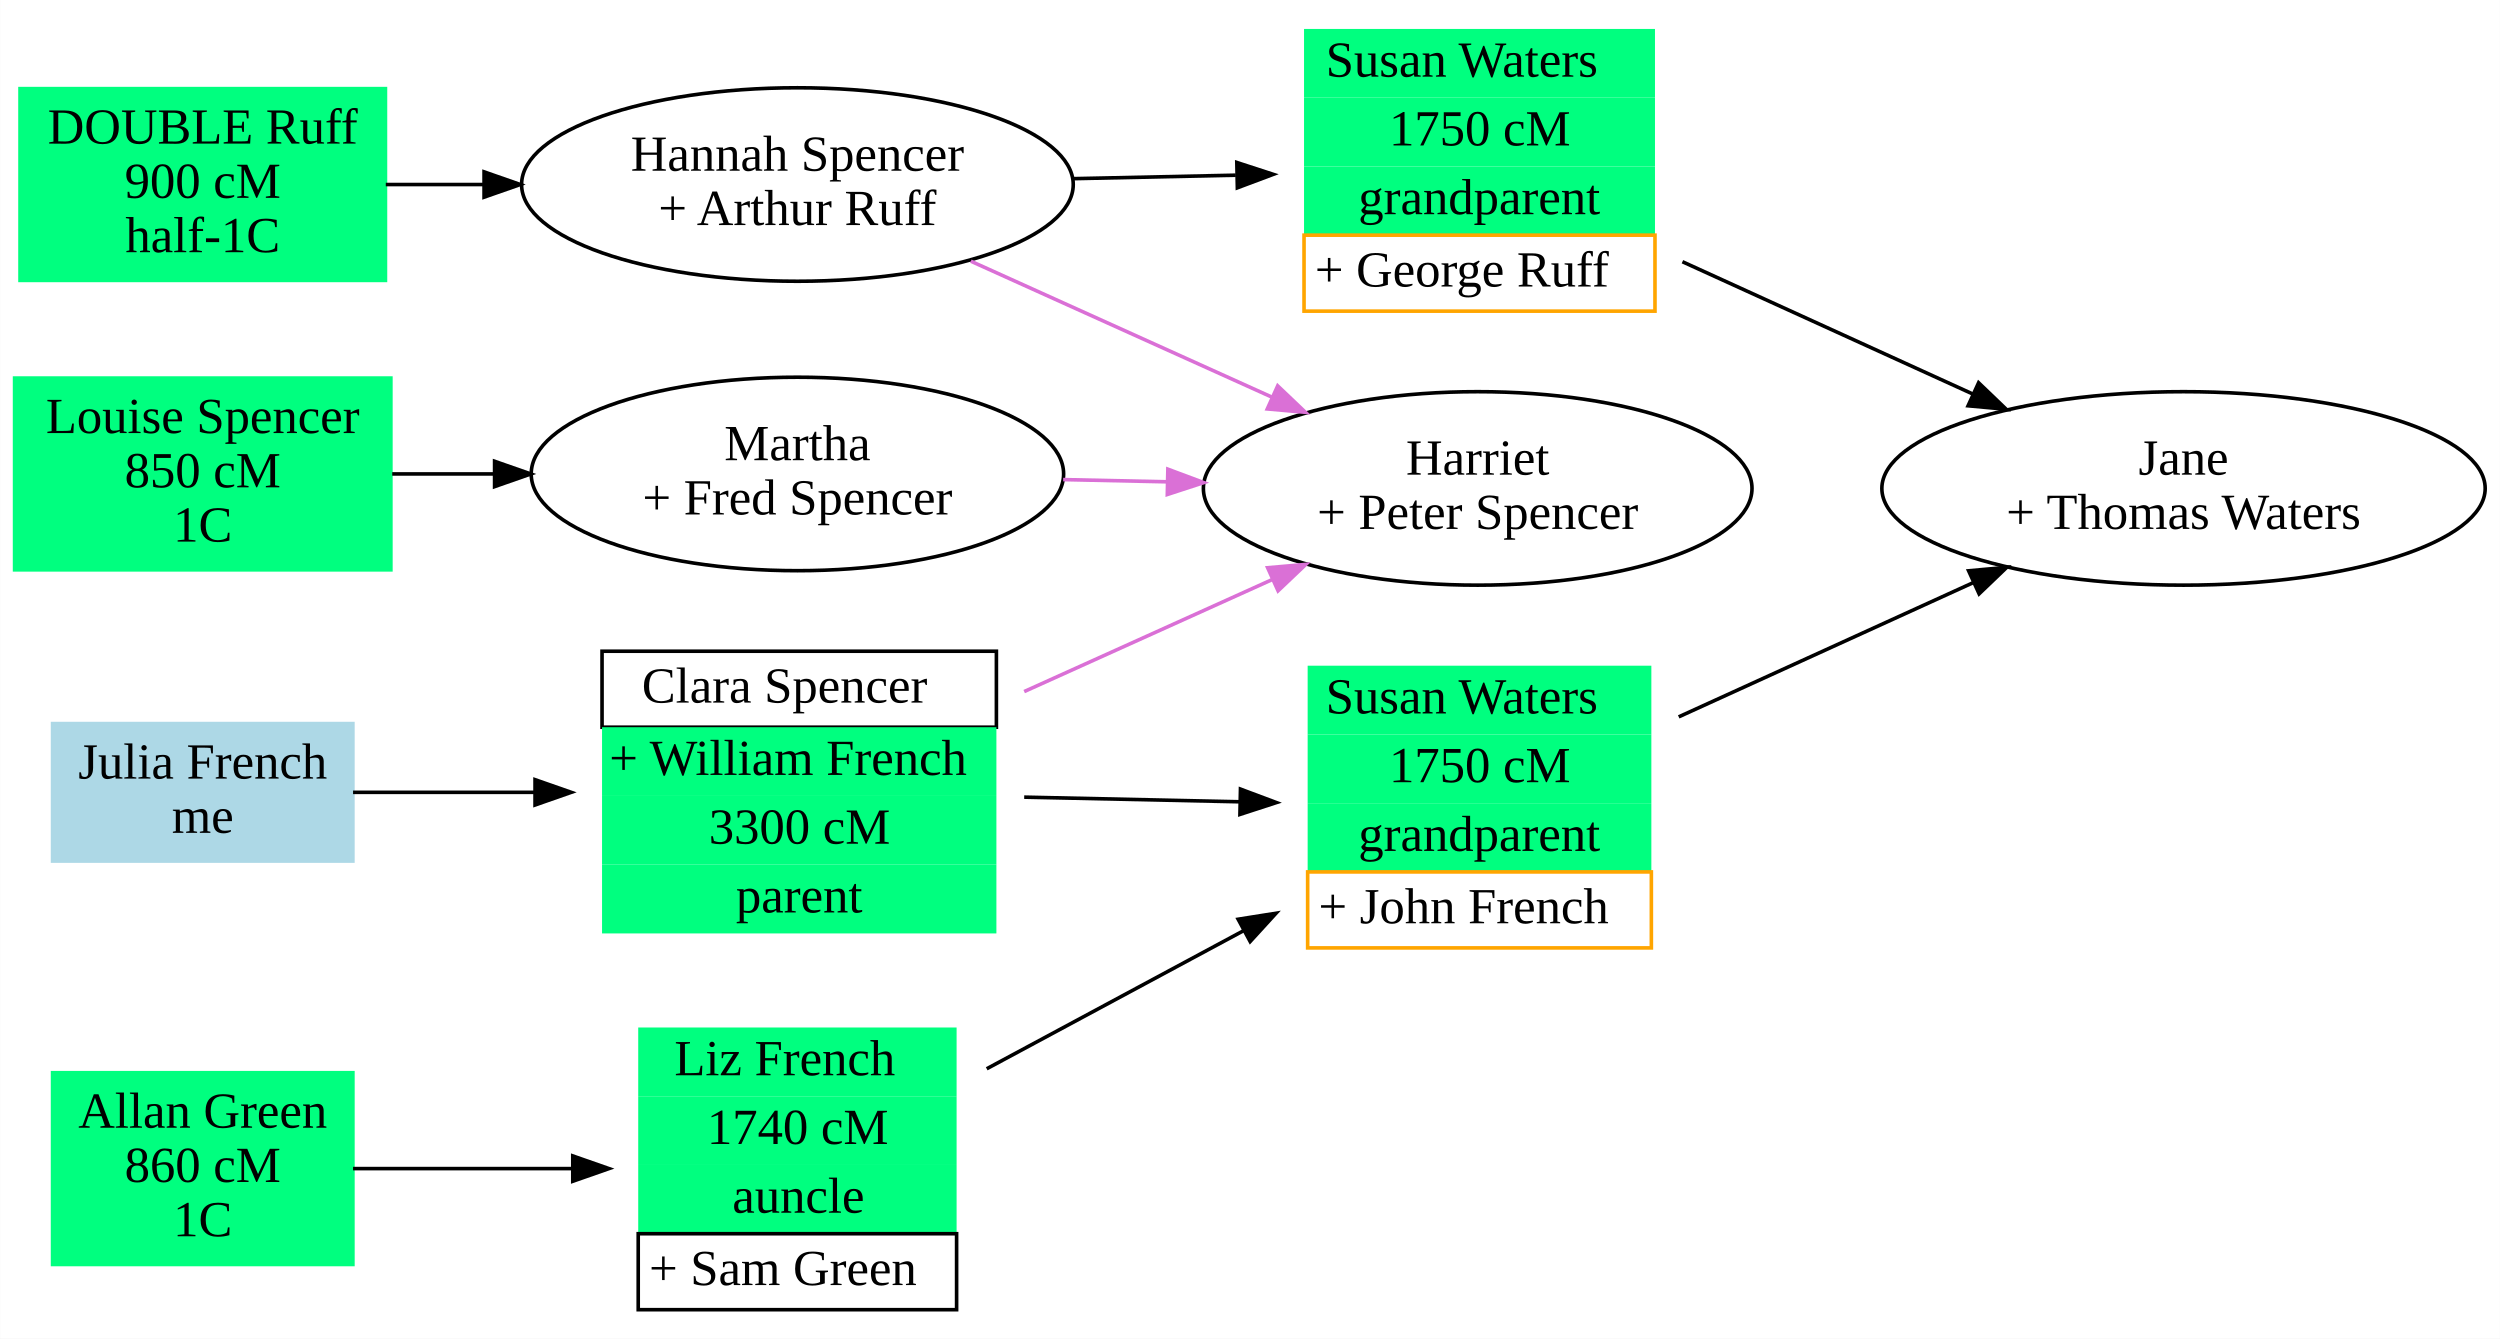
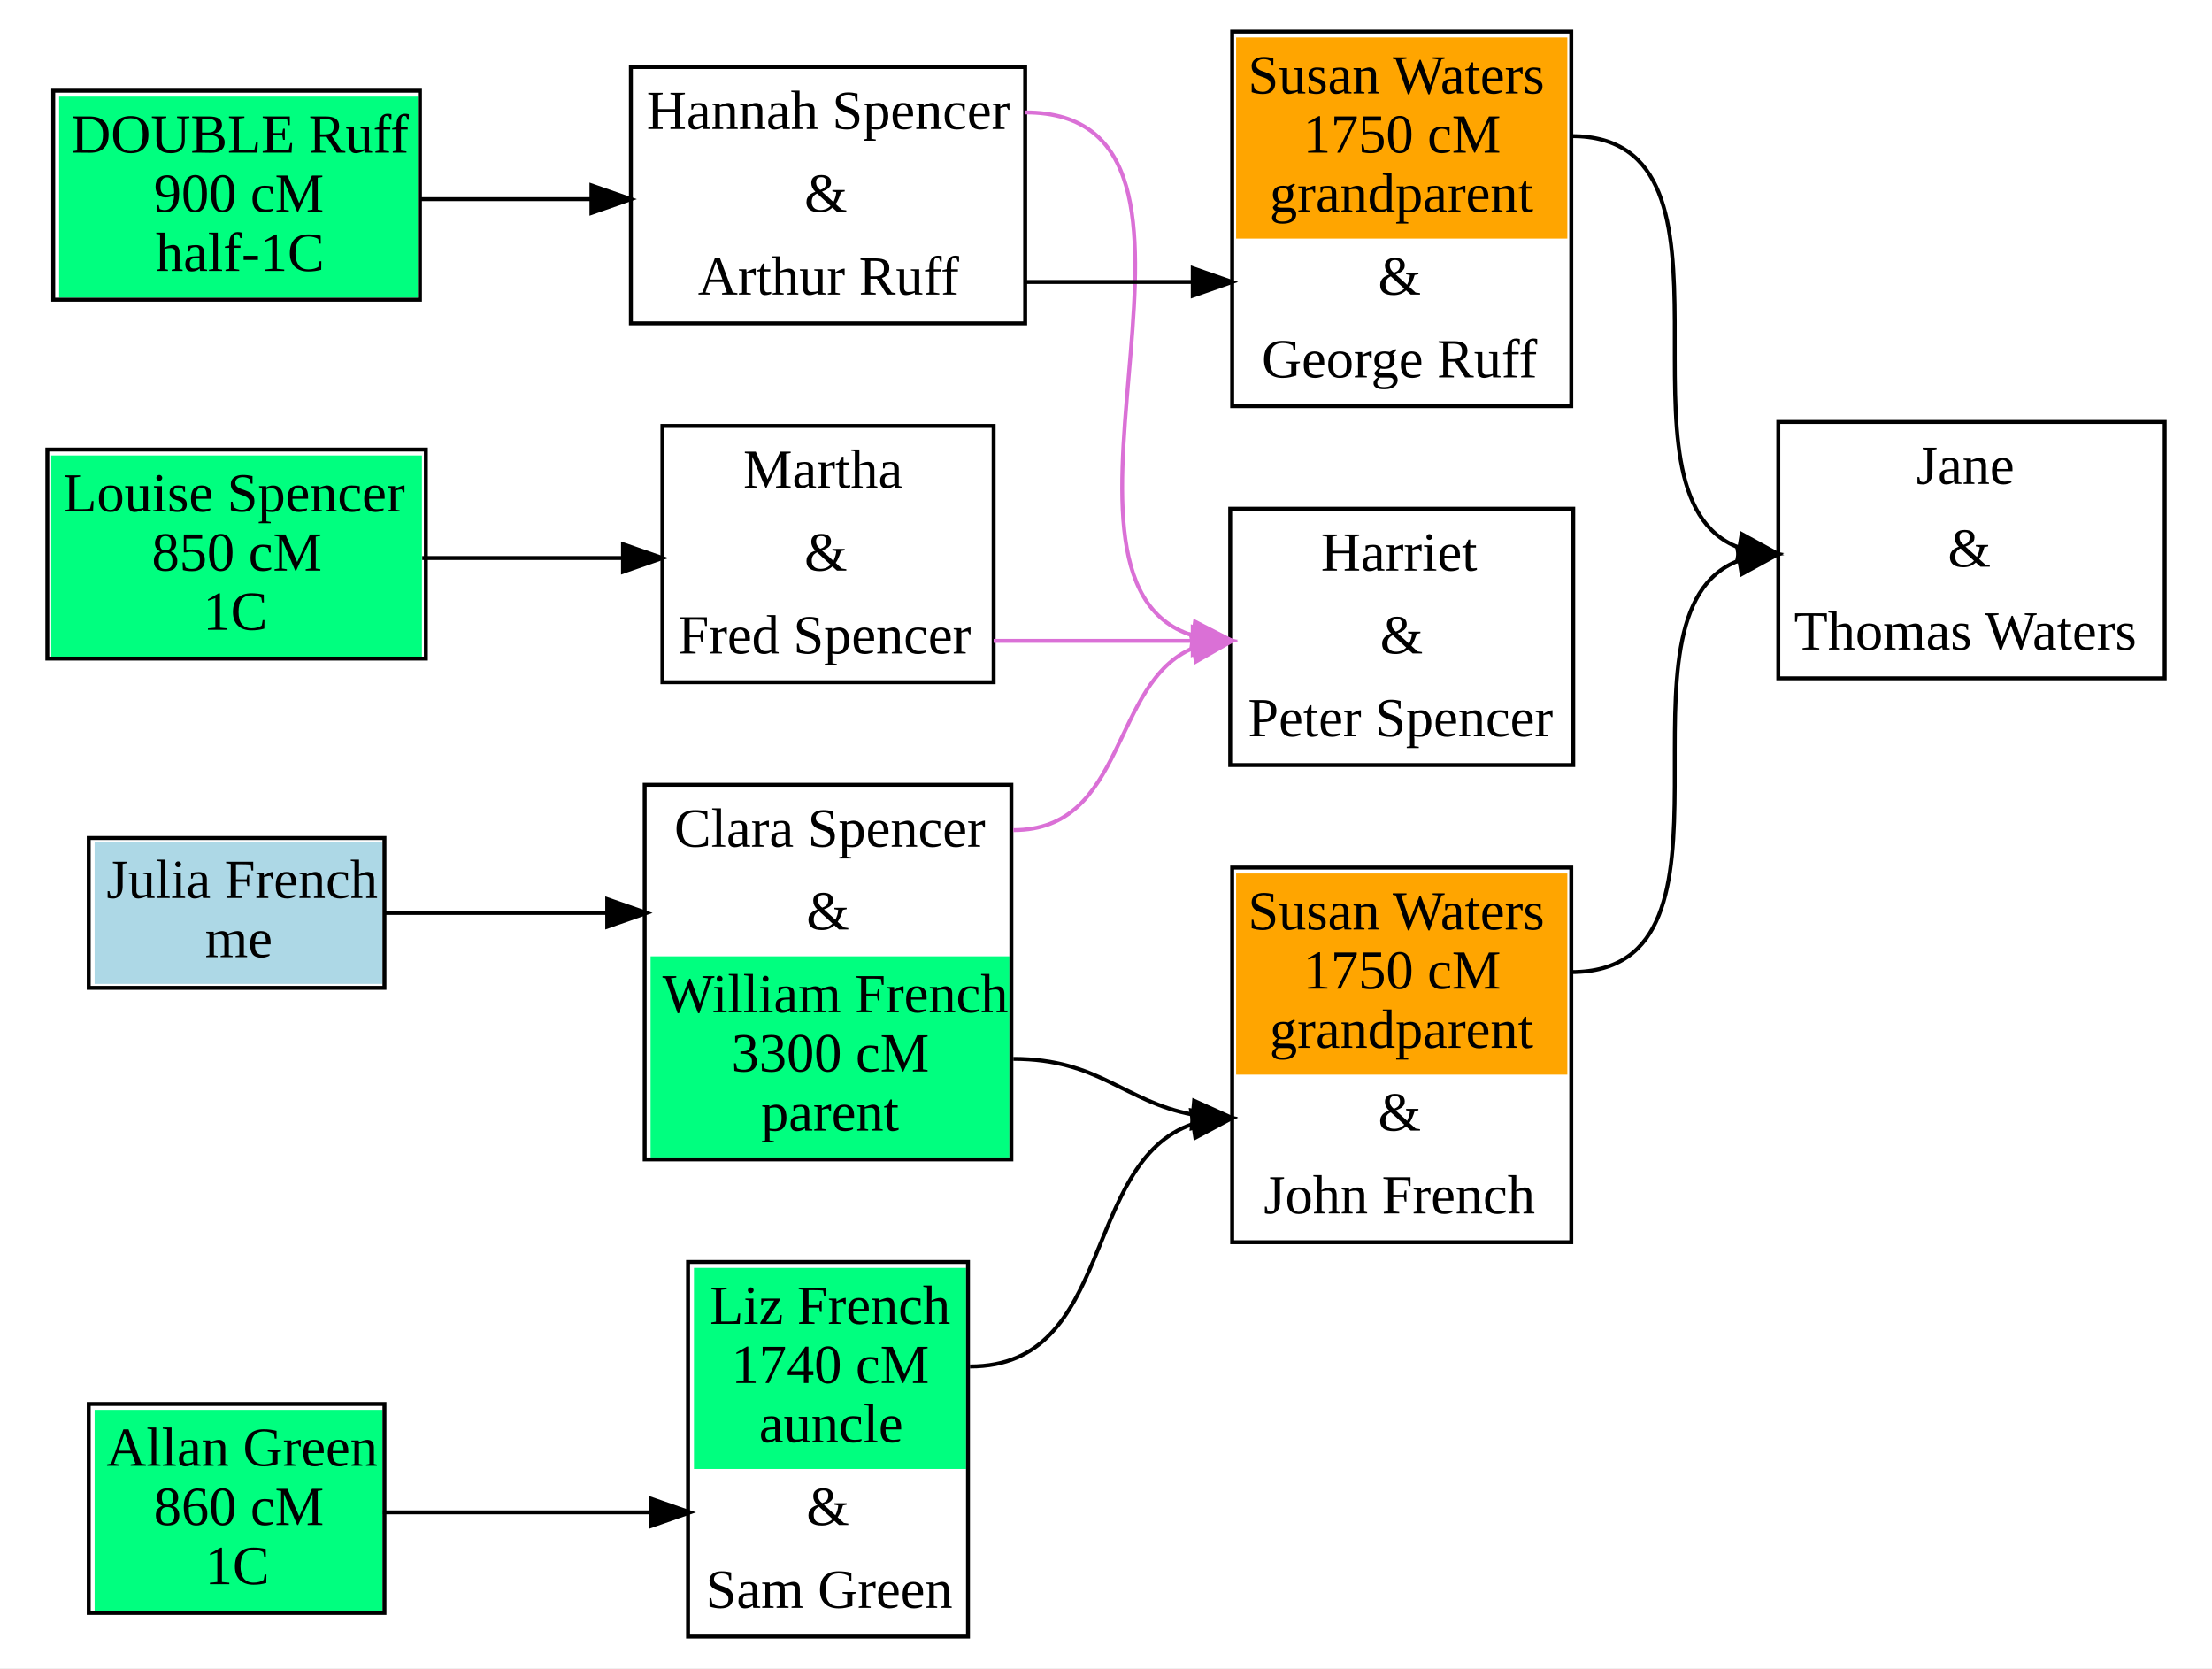
- <svg xmlns="http://www.w3.org/2000/svg" width="691pt" height="370pt" viewBox="0.00 0.00 690.93 370.00">
-   <g id="graph0" class="graph" transform="scale(1 1) rotate(0) translate(4 366)">
-     <polygon fill="white" stroke="transparent" points="-4,4 -4,-366 686.93,-366 686.93,4 -4,4" />
+ <svg xmlns="http://www.w3.org/2000/svg" width="561pt" height="423pt" viewBox="0.00 0.00 561.00 423.00">
+   <g id="graph0" class="graph" transform="scale(1 1) rotate(0) translate(4 419)">
+     <polygon fill="white" stroke="transparent" points="-4,4 -4,-419 557,-419 557,4 -4,4" />
    <g id="node1" class="node">
-       <polygon fill="springgreen" stroke="transparent" points="357.4,-163 357.4,-182 452.4,-182 452.4,-163 357.4,-163" />
-       <text text-anchor="start" x="362.4" y="-168.8" font-family="Times New Roman,serif" font-size="14.00"> Susan Waters </text>
-       <polygon fill="springgreen" stroke="transparent" points="357.4,-144 357.4,-163 452.4,-163 452.4,-144 357.4,-144" />
-       <text text-anchor="start" x="379.9" y="-149.8" font-family="Times New Roman,serif" font-size="14.00">1750 cM</text>
-       <polygon fill="springgreen" stroke="transparent" points="357.4,-125 357.4,-144 452.4,-144 452.4,-125 357.4,-125" />
-       <text text-anchor="start" x="371.4" y="-130.8" font-family="Times New Roman,serif" font-size="14.00">grandparent</text>
-       <polygon fill="none" stroke="orange" points="357.4,-104 357.4,-125 452.4,-125 452.4,-104 357.4,-104" />
-       <text text-anchor="start" x="360.4" y="-110.8" font-family="Times New Roman,serif" font-size="14.00"> + John French </text>
+       <polygon fill="orange" stroke="transparent" points="309.5,-146.5 309.5,-197.5 393.5,-197.5 393.5,-146.5 309.5,-146.5" />
+       <text text-anchor="start" x="312.5" y="-183.3" font-family="Times New Roman,serif" font-size="14.00">Susan Waters</text>
+       <text text-anchor="start" x="326.5" y="-168.3" font-family="Times New Roman,serif" font-size="14.00">1750 cM</text>
+       <text text-anchor="start" x="318" y="-153.3" font-family="Times New Roman,serif" font-size="14.00">grandparent</text>
+       <text text-anchor="start" x="345.5" y="-132.3" font-family="Times New Roman,serif" font-size="14.00">&amp;</text>
+       <text text-anchor="start" x="316.5" y="-111.3" font-family="Times New Roman,serif" font-size="14.00">John French</text>
+       <polygon fill="none" stroke="black" points="308.5,-104 308.5,-199 394.5,-199 394.5,-104 308.5,-104" />
    </g>
    <g id="node8" class="node">
-       <ellipse fill="none" stroke="black" cx="599.49" cy="-231" rx="83.38" ry="26.74" />
-       <text text-anchor="middle" x="599.49" y="-234.8" font-family="Times New Roman,serif" font-size="14.00">Jane </text>
-       <text text-anchor="middle" x="599.49" y="-219.8" font-family="Times New Roman,serif" font-size="14.00">+ Thomas Waters</text>
+       <text text-anchor="start" x="482" y="-296.3" font-family="Times New Roman,serif" font-size="14.00">Jane </text>
+       <text text-anchor="start" x="490" y="-275.3" font-family="Times New Roman,serif" font-size="14.00">&amp;</text>
+       <text text-anchor="start" x="451" y="-254.3" font-family="Times New Roman,serif" font-size="14.00">Thomas Waters</text>
+       <polygon fill="none" stroke="black" points="447,-247 447,-312 545,-312 545,-247 447,-247" />
+     </g>
+     <g id="edge2" class="edge">
+       <path fill="none" stroke="black" d="M394.5,-172.5C443.17,-172.5 401.66,-263.35 436.95,-276.83" />
+       <polygon fill="black" stroke="black" points="436.56,-280.32 447,-278.5 437.71,-273.41 436.56,-280.32" />
+     </g>
+     <g id="node2" class="node">
+       <text text-anchor="start" x="167" y="-204.3" font-family="Times New Roman,serif" font-size="14.00">Clara Spencer</text>
+       <text text-anchor="start" x="200.5" y="-183.3" font-family="Times New Roman,serif" font-size="14.00">&amp;</text>
+       <polygon fill="springgreen" stroke="transparent" points="161,-125.5 161,-176.5 252,-176.5 252,-125.5 161,-125.5" />
+       <text text-anchor="start" x="164" y="-162.3" font-family="Times New Roman,serif" font-size="14.00">William French</text>
+       <text text-anchor="start" x="181.5" y="-147.3" font-family="Times New Roman,serif" font-size="14.00">3300 cM</text>
+       <text text-anchor="start" x="189" y="-132.3" font-family="Times New Roman,serif" font-size="14.00">parent</text>
+       <polygon fill="none" stroke="black" points="159.5,-125 159.5,-220 252.5,-220 252.5,-125 159.5,-125" />
+     </g>
+     <g id="edge9" class="edge">
+       <path fill="none" stroke="black" d="M253,-150.5C274.76,-150.5 281.18,-139.62 298.38,-136.39" />
+       <polygon fill="black" stroke="black" points="298.85,-139.87 308.5,-135.5 298.23,-132.89 298.85,-139.87" />
+     </g>
+     <g id="node4" class="node">
+       <text text-anchor="start" x="331" y="-274.3" font-family="Times New Roman,serif" font-size="14.00">Harriet </text>
+       <text text-anchor="start" x="346" y="-253.3" font-family="Times New Roman,serif" font-size="14.00">&amp;</text>
+       <text text-anchor="start" x="312.5" y="-232.3" font-family="Times New Roman,serif" font-size="14.00">Peter Spencer</text>
+       <polygon fill="none" stroke="black" points="308,-225 308,-290 395,-290 395,-225 308,-225" />
+     </g>
+     <g id="edge6" class="edge">
+       <path fill="none" stroke="orchid" d="M253,-208.5C281.79,-208.5 277.59,-245.91 298.64,-254.68" />
+       <polygon fill="orchid" stroke="orchid" points="298.03,-258.12 308.5,-256.5 299.3,-251.24 298.03,-258.12" />
+     </g>
+     <g id="node3" class="node">
+       <polygon fill="springgreen" stroke="transparent" points="172,-46.5 172,-97.5 241,-97.5 241,-46.5 172,-46.5" />
+       <text text-anchor="start" x="176" y="-83.3" font-family="Times New Roman,serif" font-size="14.00">Liz French</text>
+       <text text-anchor="start" x="181.5" y="-68.3" font-family="Times New Roman,serif" font-size="14.00">1740 cM</text>
+       <text text-anchor="start" x="188.5" y="-53.3" font-family="Times New Roman,serif" font-size="14.00">auncle</text>
+       <text text-anchor="start" x="200.5" y="-32.3" font-family="Times New Roman,serif" font-size="14.00">&amp;</text>
+       <text text-anchor="start" x="175" y="-11.3" font-family="Times New Roman,serif" font-size="14.00">Sam Green</text>
+       <polygon fill="none" stroke="black" points="170.5,-4 170.5,-99 241.5,-99 241.5,-4 170.5,-4" />
+     </g>
+     <g id="edge5" class="edge">
+       <path fill="none" stroke="black" d="M242,-72.5C278.9,-72.5 270.1,-124.24 298.42,-133.94" />
+       <polygon fill="black" stroke="black" points="298.08,-137.43 308.5,-135.5 299.15,-130.51 298.08,-137.43" />
+     </g>
+     <g id="node5" class="node">
+       <text text-anchor="start" x="184.5" y="-295.3" font-family="Times New Roman,serif" font-size="14.00">Martha </text>
+       <text text-anchor="start" x="200" y="-274.3" font-family="Times New Roman,serif" font-size="14.00">&amp;</text>
+       <text text-anchor="start" x="168" y="-253.3" font-family="Times New Roman,serif" font-size="14.00">Fred Spencer</text>
+       <polygon fill="none" stroke="black" points="164,-246 164,-311 248,-311 248,-246 164,-246" />
+     </g>
+     <g id="edge3" class="edge">
+       <path fill="none" stroke="orchid" d="M248,-256.5C271.21,-256.5 279.4,-256.5 298.5,-256.5" />
+       <polygon fill="orchid" stroke="orchid" points="298.5,-260 308.5,-256.5 298.5,-253 298.5,-260" />
+     </g>
+     <g id="node6" class="node">
+       <polygon fill="orange" stroke="transparent" points="309.5,-358.5 309.5,-409.5 393.5,-409.5 393.5,-358.5 309.5,-358.5" />
+       <text text-anchor="start" x="312.5" y="-395.3" font-family="Times New Roman,serif" font-size="14.00">Susan Waters</text>
+       <text text-anchor="start" x="326.5" y="-380.3" font-family="Times New Roman,serif" font-size="14.00">1750 cM</text>
+       <text text-anchor="start" x="318" y="-365.3" font-family="Times New Roman,serif" font-size="14.00">grandparent</text>
+       <text text-anchor="start" x="345.5" y="-344.3" font-family="Times New Roman,serif" font-size="14.00">&amp;</text>
+       <text text-anchor="start" x="316" y="-323.3" font-family="Times New Roman,serif" font-size="14.00">George Ruff</text>
+       <polygon fill="none" stroke="black" points="308.5,-316 308.5,-411 394.5,-411 394.5,-316 308.5,-316" />
+     </g>
+     <g id="edge4" class="edge">
+       <path fill="none" stroke="black" d="M394.5,-384.5C443.17,-384.5 401.66,-293.65 436.95,-280.17" />
+       <polygon fill="black" stroke="black" points="437.71,-283.59 447,-278.5 436.56,-276.68 437.71,-283.59" />
+     </g>
+     <g id="node7" class="node">
+       <text text-anchor="start" x="160" y="-386.3" font-family="Times New Roman,serif" font-size="14.00">Hannah Spencer</text>
+       <text text-anchor="start" x="200" y="-365.3" font-family="Times New Roman,serif" font-size="14.00">&amp;</text>
+       <text text-anchor="start" x="173" y="-344.3" font-family="Times New Roman,serif" font-size="14.00">Arthur Ruff</text>
+       <polygon fill="none" stroke="black" points="156,-337 156,-402 256,-402 256,-337 156,-337" />
+     </g>
+     <g id="edge11" class="edge">
+       <path fill="none" stroke="orchid" d="M256,-390.5C316.09,-390.5 253.16,-272.24 298.35,-257.91" />
+       <polygon fill="orchid" stroke="orchid" points="299.08,-261.35 308.5,-256.5 298.11,-254.41 299.08,-261.35" />
    </g>
    <g id="edge1" class="edge">
-       <path fill="none" stroke="black" d="M459.96,-167.86C485.38,-179.45 515.64,-193.24 541.38,-204.97" />
-       <polygon fill="black" stroke="black" points="540.09,-208.23 550.64,-209.19 542.99,-201.86 540.09,-208.23" />
+       <path fill="none" stroke="black" d="M256,-347.5C275.51,-347.5 282.78,-347.5 298.27,-347.5" />
+       <polygon fill="black" stroke="black" points="298.5,-351 308.5,-347.5 298.5,-344 298.5,-351" />
    </g>
-     <g id="node2" class="node">
-       <polygon fill="none" stroke="black" points="162.37,-165 162.37,-186 271.37,-186 271.37,-165 162.37,-165" />
-       <text text-anchor="start" x="173.37" y="-171.8" font-family="Times New Roman,serif" font-size="14.00"> Clara Spencer </text>
-       <polygon fill="springgreen" stroke="transparent" points="162.37,-146 162.37,-165 271.37,-165 271.37,-146 162.37,-146" />
-       <text text-anchor="start" x="164.37" y="-151.8" font-family="Times New Roman,serif" font-size="14.00"> + William French </text>
-       <polygon fill="springgreen" stroke="transparent" points="162.37,-127 162.37,-146 271.37,-146 271.37,-127 162.37,-127" />
-       <text text-anchor="start" x="191.87" y="-132.8" font-family="Times New Roman,serif" font-size="14.00">3300 cM</text>
-       <polygon fill="springgreen" stroke="transparent" points="162.37,-108 162.37,-127 271.37,-127 271.37,-108 162.37,-108" />
-       <text text-anchor="start" x="199.37" y="-113.8" font-family="Times New Roman,serif" font-size="14.00">parent</text>
+     <g id="node9" class="node">
+       <polygon fill="springgreen" stroke="transparent" points="9,-252.5 9,-303.5 103,-303.5 103,-252.5 9,-252.5" />
+       <text text-anchor="start" x="12" y="-289.3" font-family="Times New Roman,serif" font-size="14.00">Louise Spencer</text>
+       <text text-anchor="start" x="34.5" y="-274.3" font-family="Times New Roman,serif" font-size="14.00">850 cM</text>
+       <text text-anchor="start" x="47.5" y="-259.3" font-family="Times New Roman,serif" font-size="14.00">1C</text>
+       <polygon fill="none" stroke="black" points="8,-252 8,-305 104,-305 104,-252 8,-252" />
+     </g>
+     <g id="edge10" class="edge">
+       <path fill="none" stroke="black" d="M103.08,-277.5C118.72,-277.5 136.54,-277.5 153.54,-277.5" />
+       <polygon fill="black" stroke="black" points="154,-281 164,-277.5 154,-274 154,-281" />
+     </g>
+     <g id="node10" class="node">
+       <polygon fill="lightblue" stroke="transparent" points="20,-169.5 20,-205.5 93,-205.5 93,-169.5 20,-169.5" />
+       <text text-anchor="start" x="23" y="-191.3" font-family="Times New Roman,serif" font-size="14.00">Julia French</text>
+       <text text-anchor="start" x="48" y="-176.3" font-family="Times New Roman,serif" font-size="14.00">me</text>
+       <polygon fill="none" stroke="black" points="18.5,-168.5 18.5,-206.5 93.5,-206.5 93.5,-168.5 18.5,-168.5" />
    </g>
    <g id="edge12" class="edge">
-       <path fill="none" stroke="black" d="M279.05,-145.67C298.15,-145.26 319.24,-144.81 338.54,-144.39" />
-       <polygon fill="black" stroke="black" points="338.83,-147.89 348.76,-144.17 338.68,-140.89 338.83,-147.89" />
+       <path fill="none" stroke="black" d="M93.4,-187.5C110.11,-187.5 130.61,-187.5 149.99,-187.5" />
+       <polygon fill="black" stroke="black" points="150,-191 160,-187.5 150,-184 150,-191" />
    </g>
-     <g id="node4" class="node">
-       <ellipse fill="none" stroke="black" cx="404.4" cy="-231" rx="75.82" ry="26.74" />
-       <text text-anchor="middle" x="404.4" y="-234.8" font-family="Times New Roman,serif" font-size="14.00">Harriet </text>
-       <text text-anchor="middle" x="404.4" y="-219.8" font-family="Times New Roman,serif" font-size="14.00">+ Peter Spencer</text>
-     </g>
-     <g id="edge10" class="edge">
-       <path fill="none" stroke="orchid" d="M279.05,-174.85C301.16,-184.84 325.95,-196.03 347.54,-205.78" />
-       <polygon fill="orchid" stroke="orchid" points="346.34,-209.08 356.9,-210 349.22,-202.7 346.34,-209.08" />
-     </g>
-     <g id="node3" class="node">
-       <polygon fill="springgreen" stroke="transparent" points="172.37,-63 172.37,-82 260.37,-82 260.37,-63 172.37,-63" />
-       <text text-anchor="start" x="182.37" y="-68.8" font-family="Times New Roman,serif" font-size="14.00"> Liz French </text>
-       <polygon fill="springgreen" stroke="transparent" points="172.37,-44 172.37,-63 260.37,-63 260.37,-44 172.37,-44" />
-       <text text-anchor="start" x="191.37" y="-49.8" font-family="Times New Roman,serif" font-size="14.00">1740 cM</text>
-       <polygon fill="springgreen" stroke="transparent" points="172.37,-25 172.37,-44 260.37,-44 260.37,-25 172.37,-25" />
-       <text text-anchor="start" x="198.37" y="-30.8" font-family="Times New Roman,serif" font-size="14.00">auncle</text>
-       <polygon fill="none" stroke="black" points="172.37,-4 172.37,-25 260.37,-25 260.37,-4 172.37,-4" />
-       <text text-anchor="start" x="175.37" y="-10.8" font-family="Times New Roman,serif" font-size="14.00"> + Sam Green </text>
-     </g>
-     <g id="edge5" class="edge">
-       <path fill="none" stroke="black" d="M268.69,-70.59C290.62,-82.38 316.46,-96.26 339.6,-108.71" />
-       <polygon fill="black" stroke="black" points="338.19,-111.92 348.66,-113.58 341.51,-105.76 338.19,-111.92" />
-     </g>
-     <g id="node5" class="node">
-       <ellipse fill="none" stroke="black" cx="216.37" cy="-235" rx="73.58" ry="26.74" />
-       <text text-anchor="middle" x="216.37" y="-238.8" font-family="Times New Roman,serif" font-size="14.00">Martha </text>
-       <text text-anchor="middle" x="216.37" y="-223.8" font-family="Times New Roman,serif" font-size="14.00">+ Fred Spencer</text>
-     </g>
-     <g id="edge11" class="edge">
-       <path fill="none" stroke="orchid" d="M289.82,-233.44C299.19,-233.24 308.85,-233.03 318.39,-232.83" />
-       <polygon fill="orchid" stroke="orchid" points="318.76,-236.32 328.68,-232.61 318.61,-229.32 318.76,-236.32" />
-     </g>
-     <g id="node6" class="node">
-       <polygon fill="springgreen" stroke="transparent" points="356.4,-339 356.4,-358 453.4,-358 453.4,-339 356.4,-339" />
-       <text text-anchor="start" x="362.4" y="-344.8" font-family="Times New Roman,serif" font-size="14.00"> Susan Waters </text>
-       <polygon fill="springgreen" stroke="transparent" points="356.4,-320 356.4,-339 453.4,-339 453.4,-320 356.4,-320" />
-       <text text-anchor="start" x="379.9" y="-325.8" font-family="Times New Roman,serif" font-size="14.00">1750 cM</text>
-       <polygon fill="springgreen" stroke="transparent" points="356.4,-301 356.4,-320 453.4,-320 453.4,-301 356.4,-301" />
-       <text text-anchor="start" x="371.4" y="-306.8" font-family="Times New Roman,serif" font-size="14.00">grandparent</text>
-       <polygon fill="none" stroke="orange" points="356.4,-280 356.4,-301 453.4,-301 453.4,-280 356.4,-280" />
-       <text text-anchor="start" x="359.4" y="-286.8" font-family="Times New Roman,serif" font-size="14.00"> + George Ruff </text>
-     </g>
-     <g id="edge4" class="edge">
-       <path fill="none" stroke="black" d="M460.99,-293.66C486.19,-282.18 515.97,-268.61 541.36,-257.04" />
-       <polygon fill="black" stroke="black" points="542.85,-260.21 550.49,-252.88 539.94,-253.84 542.85,-260.21" />
-     </g>
-     <g id="node7" class="node">
-       <ellipse fill="none" stroke="black" cx="216.37" cy="-315" rx="76.24" ry="26.74" />
-       <text text-anchor="middle" x="216.37" y="-318.8" font-family="Times New Roman,serif" font-size="14.00">Hannah Spencer</text>
-       <text text-anchor="middle" x="216.37" y="-303.8" font-family="Times New Roman,serif" font-size="14.00">+ Arthur Ruff</text>
-     </g>
-     <g id="edge9" class="edge">
-       <path fill="none" stroke="orchid" d="M264.31,-293.8C289.63,-282.37 321.05,-268.18 347.61,-256.19" />
-       <polygon fill="orchid" stroke="orchid" points="349.12,-259.35 356.79,-252.04 346.24,-252.97 349.12,-259.35" />
-     </g>
-     <g id="edge2" class="edge">
-       <path fill="none" stroke="black" d="M292.76,-316.62C307.6,-316.94 323.05,-317.27 337.53,-317.58" />
-       <polygon fill="black" stroke="black" points="337.82,-321.09 347.89,-317.81 337.97,-314.09 337.82,-321.09" />
-     </g>
-     <g id="node9" class="node">
-       <polygon fill="lightblue" stroke="lightblue" points="10.5,-128 10.5,-166 93.5,-166 93.5,-128 10.5,-128" />
-       <text text-anchor="middle" x="52" y="-150.8" font-family="Times New Roman,serif" font-size="14.00">Julia French</text>
-       <text text-anchor="middle" x="52" y="-135.8" font-family="Times New Roman,serif" font-size="14.00">me</text>
-     </g>
-     <g id="edge6" class="edge">
-       <path fill="none" stroke="black" d="M93.55,-147C108.79,-147 126.59,-147 143.81,-147" />
-       <polygon fill="black" stroke="black" points="143.85,-150.5 153.85,-147 143.85,-143.5 143.85,-150.5" />
-     </g>
-     <g id="node10" class="node">
-       <polygon fill="springgreen" stroke="springgreen" points="1.5,-288.5 1.5,-341.5 102.5,-341.5 102.5,-288.5 1.5,-288.5" />
-       <text text-anchor="middle" x="52" y="-326.3" font-family="Times New Roman,serif" font-size="14.00">DOUBLE Ruff</text>
-       <text text-anchor="middle" x="52" y="-311.3" font-family="Times New Roman,serif" font-size="14.00">900 cM</text>
-       <text text-anchor="middle" x="52" y="-296.3" font-family="Times New Roman,serif" font-size="14.00">half-1C</text>
+     <g id="node11" class="node">
+       <polygon fill="springgreen" stroke="transparent" points="11,-343.5 11,-394.5 102,-394.5 102,-343.5 11,-343.5" />
+       <text text-anchor="start" x="14" y="-380.3" font-family="Times New Roman,serif" font-size="14.00">DOUBLE Ruff</text>
+       <text text-anchor="start" x="35" y="-365.3" font-family="Times New Roman,serif" font-size="14.00">900 cM</text>
+       <text text-anchor="start" x="35.5" y="-350.3" font-family="Times New Roman,serif" font-size="14.00">half-1C</text>
+       <polygon fill="none" stroke="black" points="9.5,-343 9.5,-396 102.5,-396 102.5,-343 9.5,-343" />
    </g>
    <g id="edge7" class="edge">
-       <path fill="none" stroke="black" d="M102.6,-315C111.23,-315 120.42,-315 129.69,-315" />
-       <polygon fill="black" stroke="black" points="129.76,-318.5 139.76,-315 129.76,-311.5 129.76,-318.5" />
-     </g>
-     <g id="node11" class="node">
-       <polygon fill="springgreen" stroke="springgreen" points="10.5,-16.5 10.5,-69.5 93.5,-69.5 93.5,-16.5 10.5,-16.5" />
-       <text text-anchor="middle" x="52" y="-54.3" font-family="Times New Roman,serif" font-size="14.00">Allan Green</text>
-       <text text-anchor="middle" x="52" y="-39.3" font-family="Times New Roman,serif" font-size="14.00">860 cM</text>
-       <text text-anchor="middle" x="52" y="-24.3" font-family="Times New Roman,serif" font-size="14.00">1C</text>
-     </g>
-     <g id="edge3" class="edge">
-       <path fill="none" stroke="black" d="M93.55,-43C111.87,-43 133.91,-43 154.18,-43" />
-       <polygon fill="black" stroke="black" points="154.28,-46.5 164.28,-43 154.28,-39.5 154.28,-46.5" />
+       <path fill="none" stroke="black" d="M102.39,-368.5C116.04,-368.5 131.33,-368.5 145.98,-368.5" />
+       <polygon fill="black" stroke="black" points="146,-372 156,-368.5 146,-365 146,-372" />
    </g>
    <g id="node12" class="node">
-       <polygon fill="springgreen" stroke="springgreen" points="0,-208.5 0,-261.5 104,-261.5 104,-208.5 0,-208.5" />
-       <text text-anchor="middle" x="52" y="-246.3" font-family="Times New Roman,serif" font-size="14.00">Louise Spencer</text>
-       <text text-anchor="middle" x="52" y="-231.3" font-family="Times New Roman,serif" font-size="14.00">850 cM</text>
-       <text text-anchor="middle" x="52" y="-216.3" font-family="Times New Roman,serif" font-size="14.00">1C</text>
+       <polygon fill="springgreen" stroke="transparent" points="20,-10.5 20,-61.5 93,-61.5 93,-10.5 20,-10.5" />
+       <text text-anchor="start" x="23" y="-47.3" font-family="Times New Roman,serif" font-size="14.00">Allan Green</text>
+       <text text-anchor="start" x="35" y="-32.3" font-family="Times New Roman,serif" font-size="14.00">860 cM</text>
+       <text text-anchor="start" x="48" y="-17.3" font-family="Times New Roman,serif" font-size="14.00">1C</text>
+       <polygon fill="none" stroke="black" points="18.5,-10 18.5,-63 93.5,-63 93.5,-10 18.5,-10" />
    </g>
    <g id="edge8" class="edge">
-       <path fill="none" stroke="black" d="M104.37,-235C113.41,-235 123.01,-235 132.65,-235" />
-       <polygon fill="black" stroke="black" points="132.67,-238.5 142.67,-235 132.67,-231.5 132.67,-238.5" />
+       <path fill="none" stroke="black" d="M93.12,-35.5C112.55,-35.5 137.43,-35.5 160.76,-35.5" />
+       <polygon fill="black" stroke="black" points="161,-39 171,-35.5 161,-32 161,-39" />
    </g>
  </g>
</svg>
